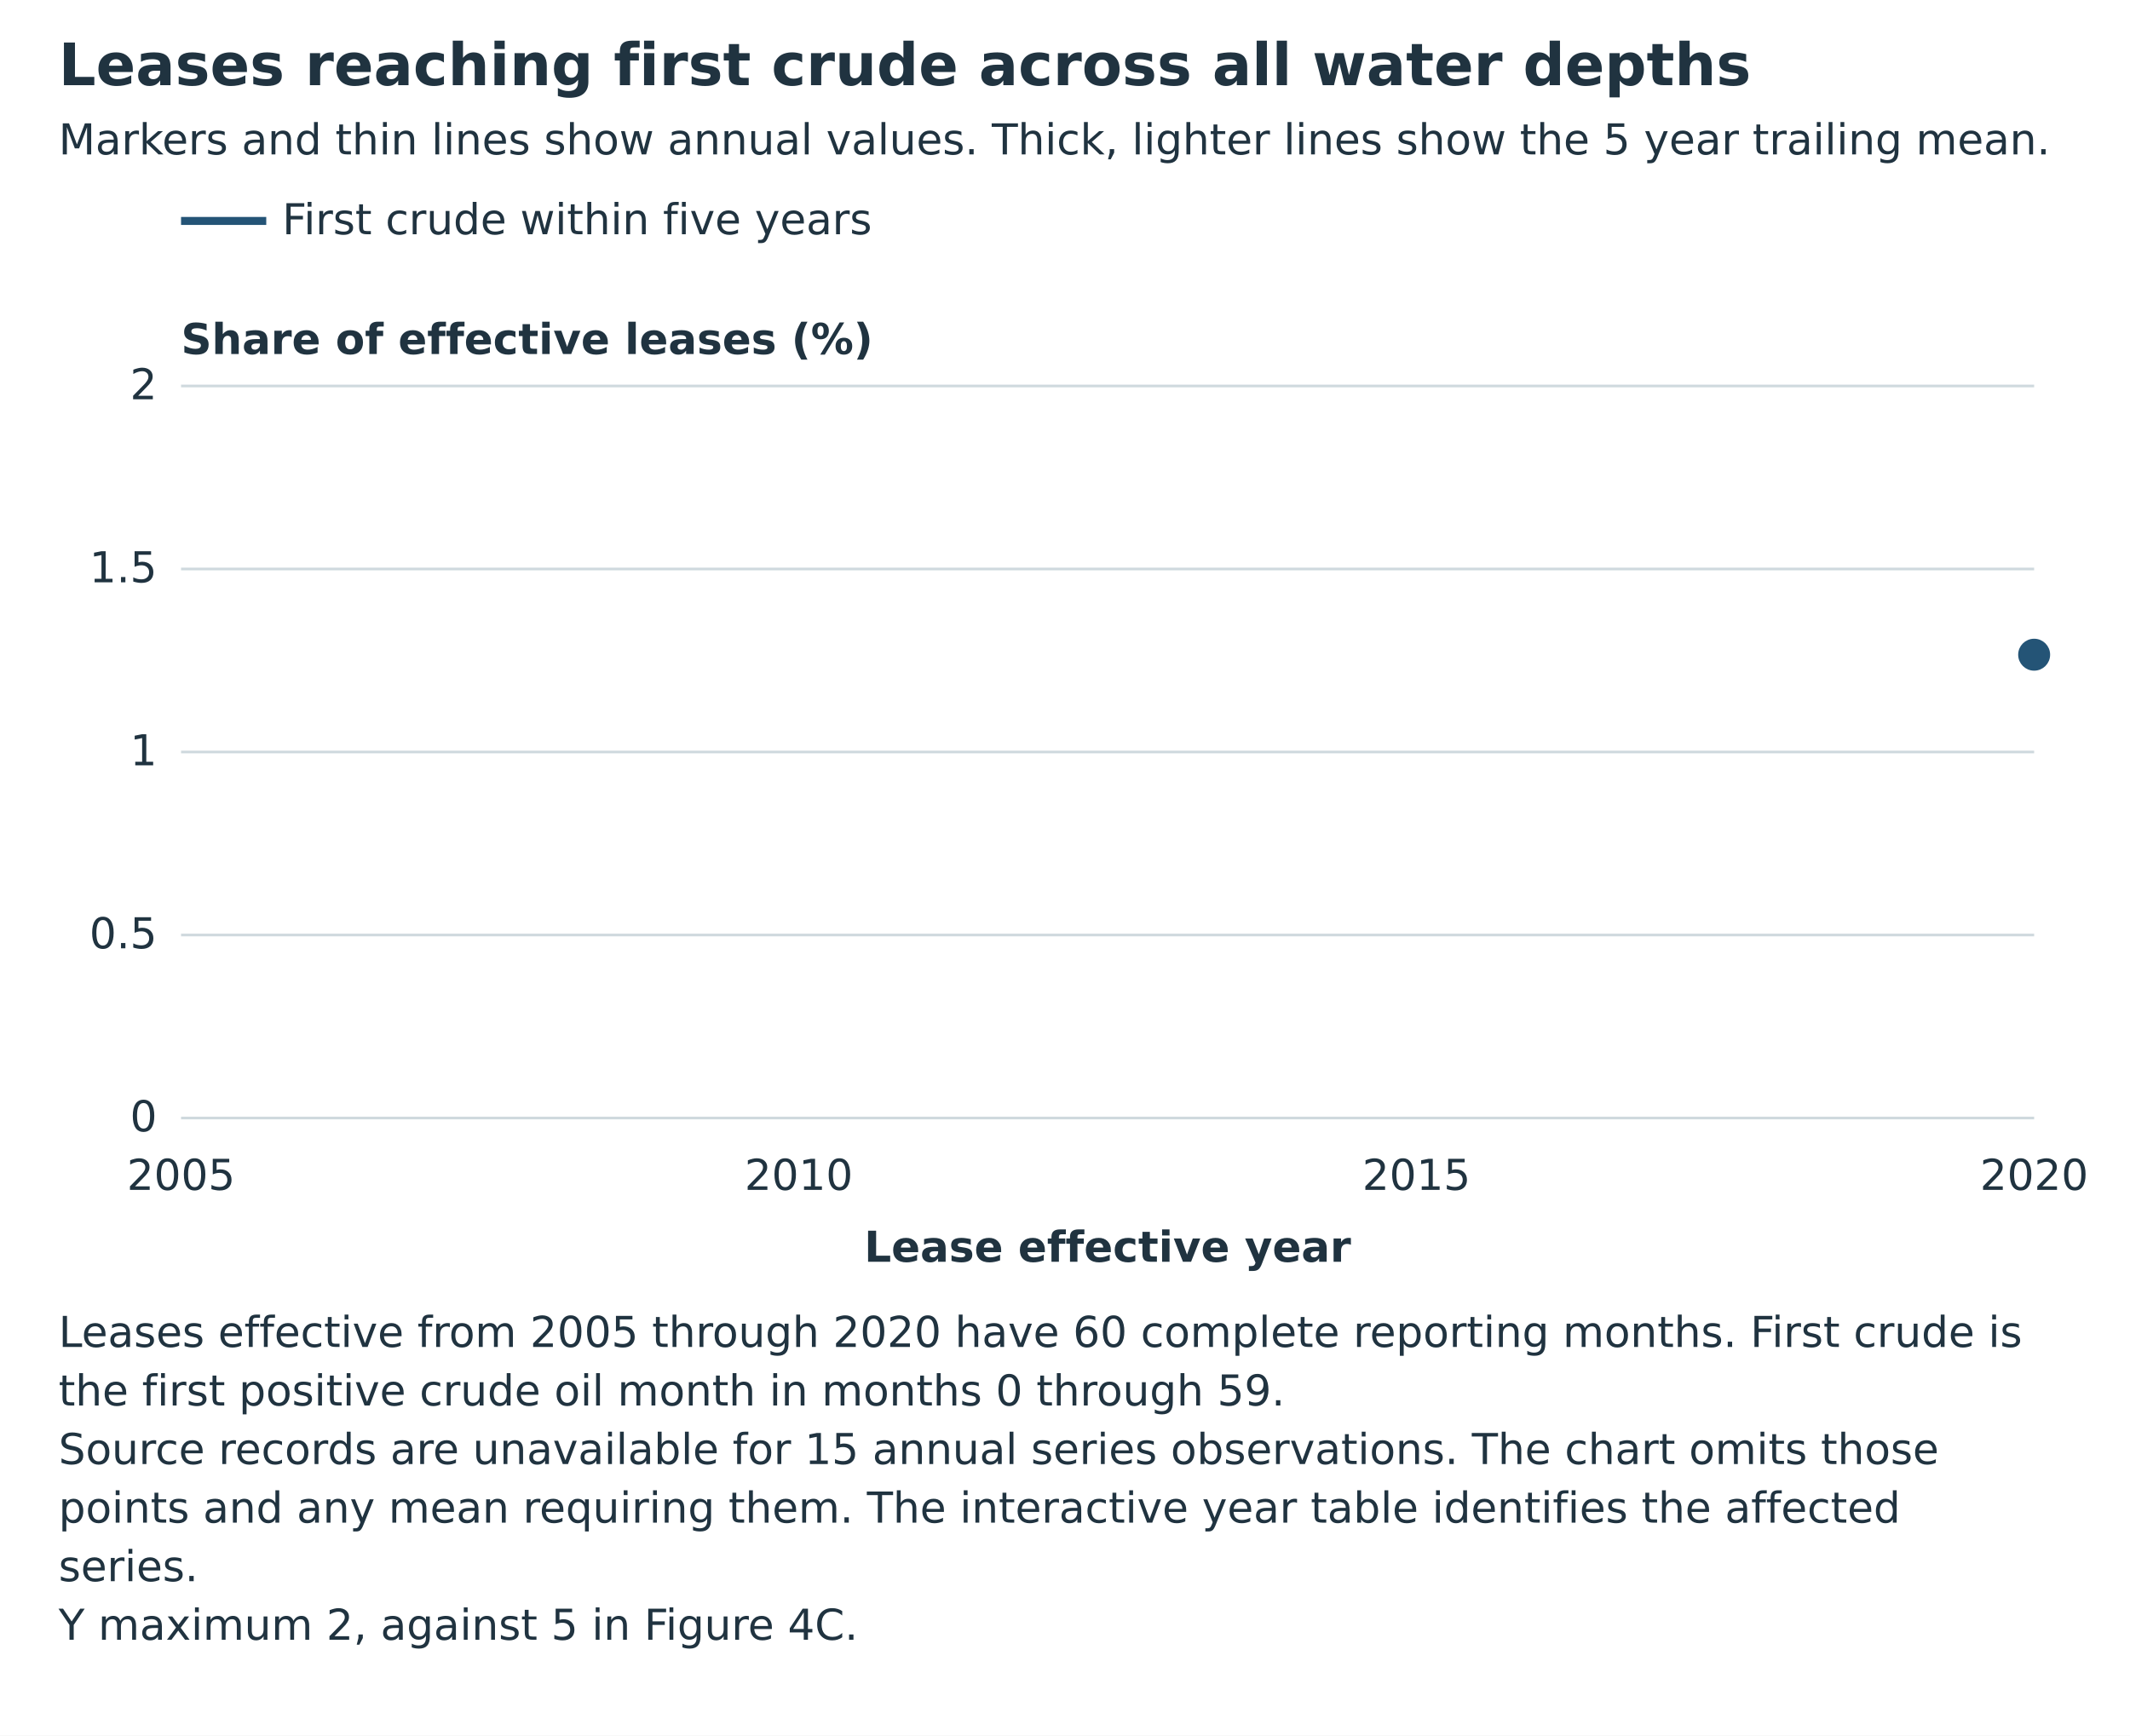
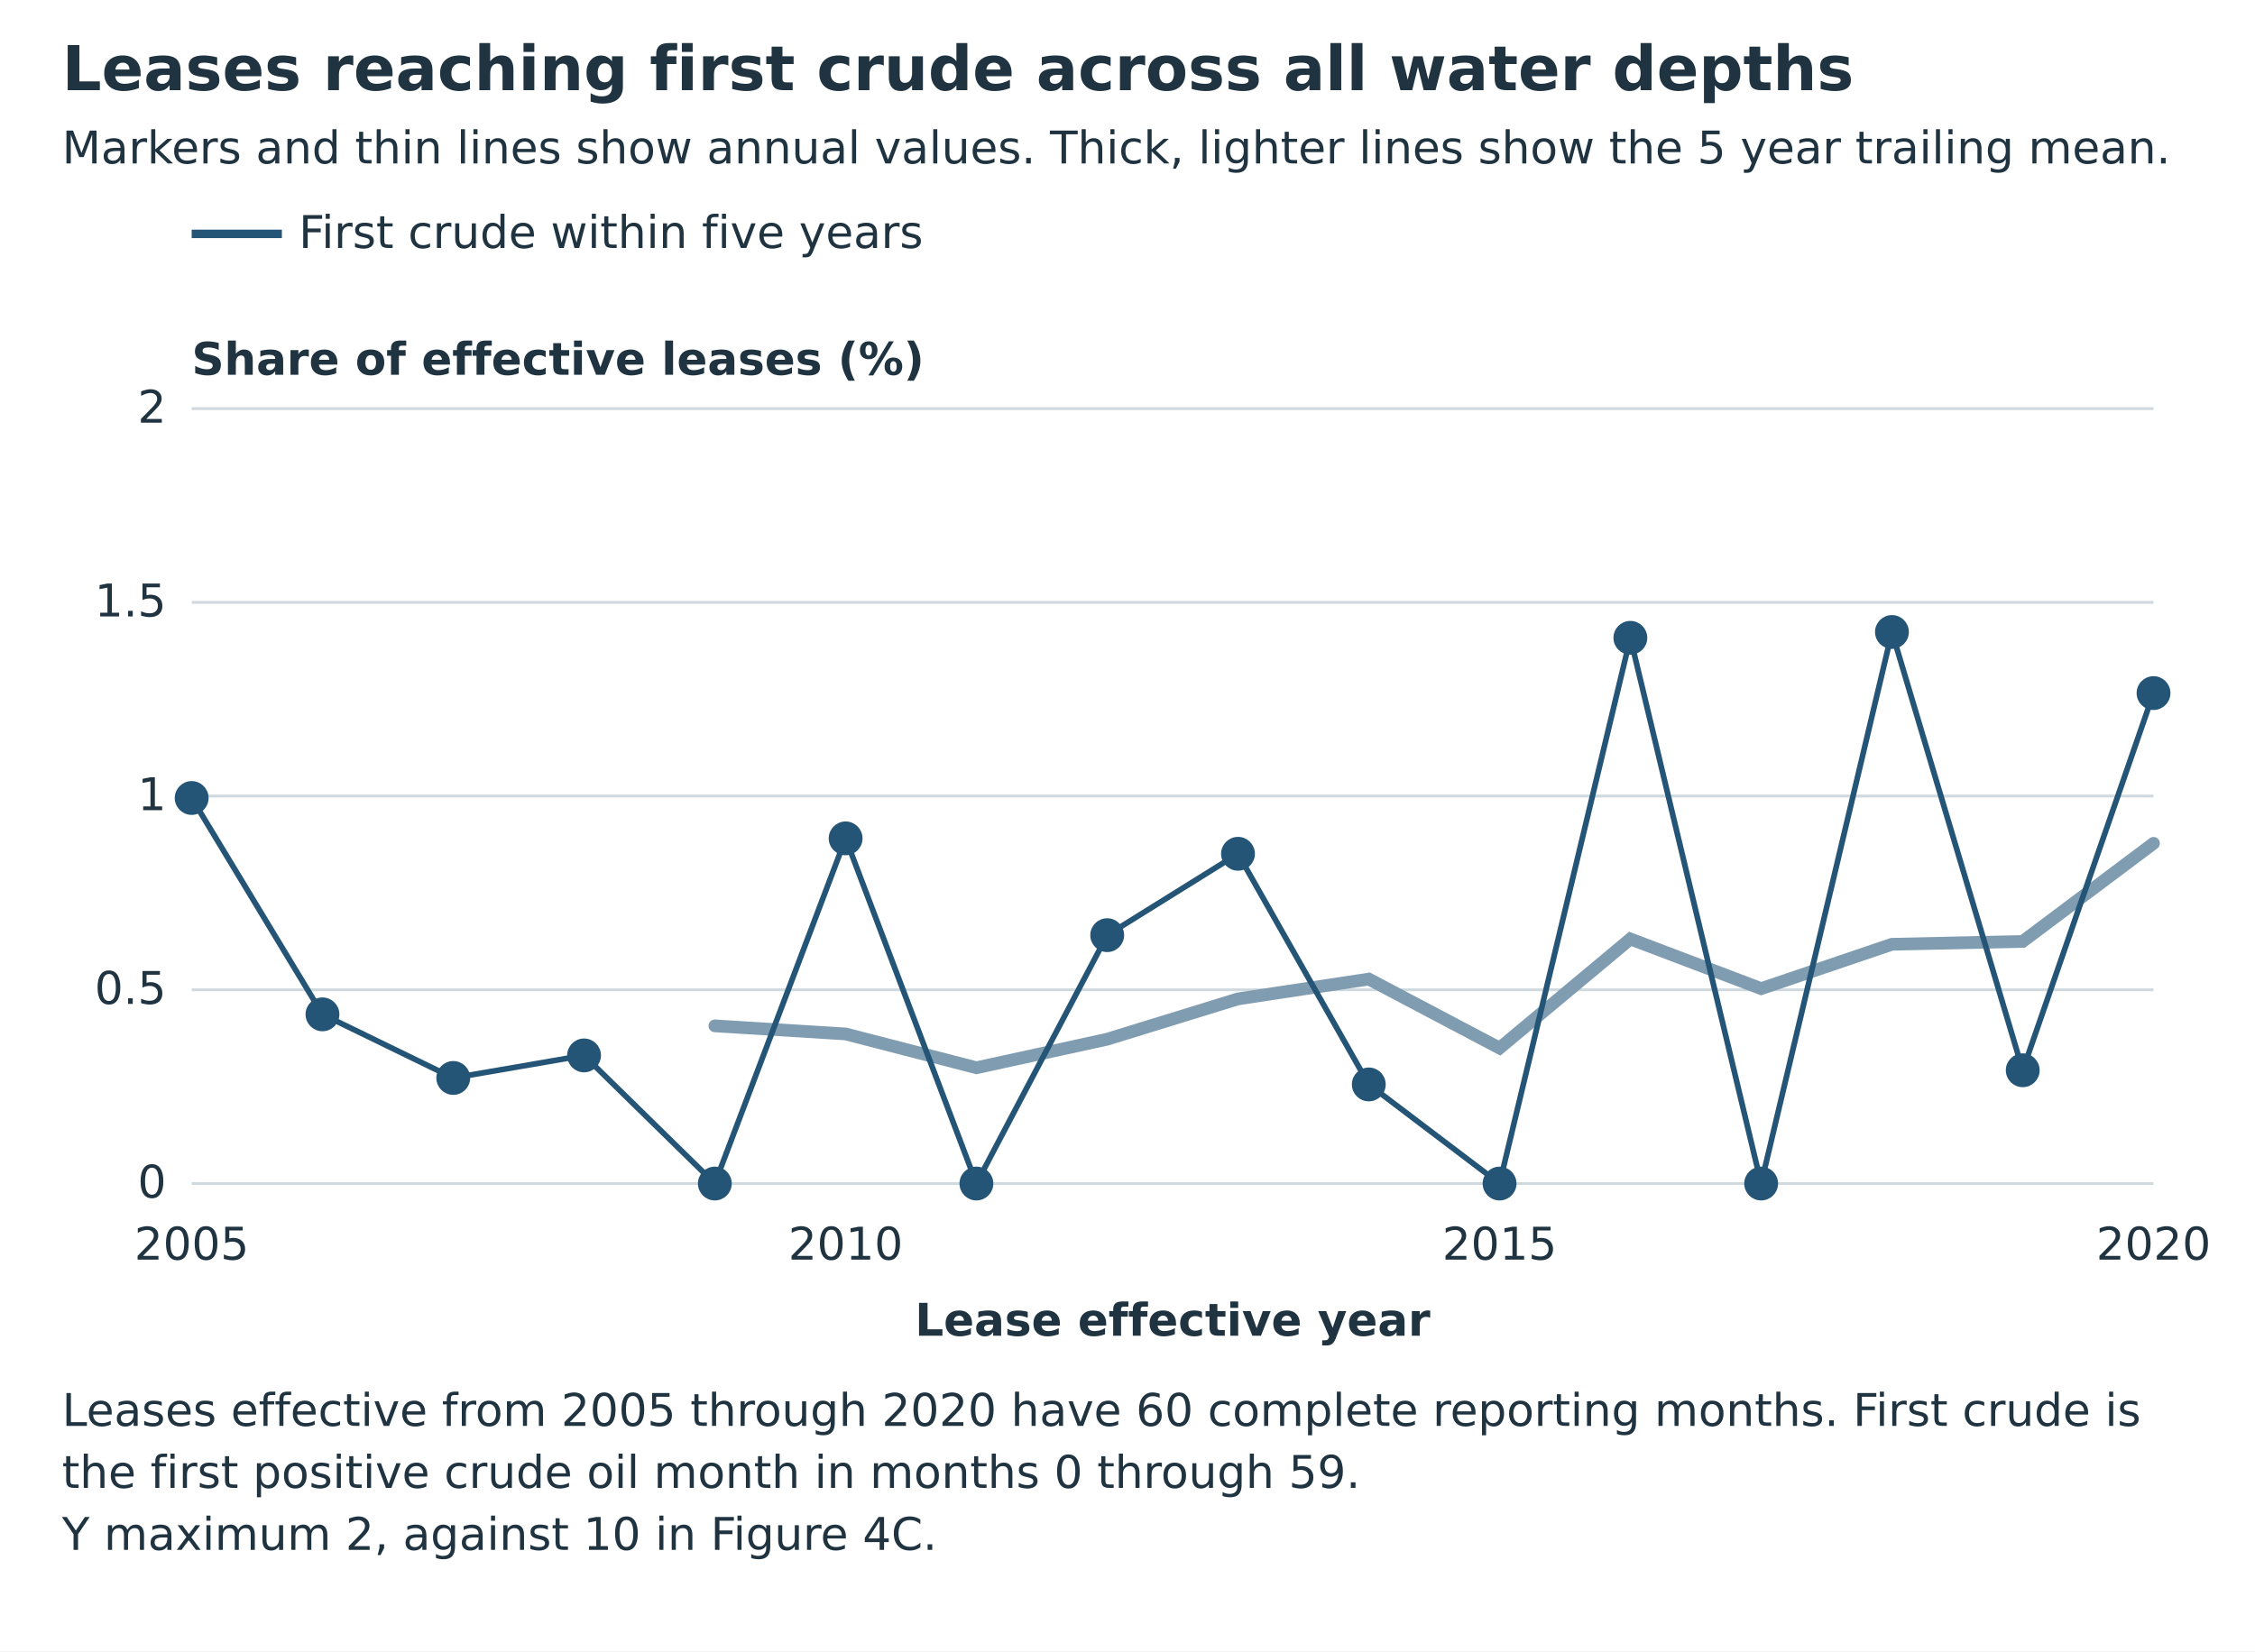
- <svg xmlns="http://www.w3.org/2000/svg" role="img" aria-label="Leases reaching first crude across all water depths" font-family="'DejaVu Sans','Segoe UI',Arial,sans-serif" font-size="16" fill="#203340" width="800" height="652" viewBox="0 0 800 652">
-   <rect width="800" height="652" fill="white" />
+ <svg xmlns="http://www.w3.org/2000/svg" role="img" aria-label="Leases reaching first crude across all water depths" font-family="'DejaVu Sans','Segoe UI',Arial,sans-serif" font-size="16" fill="#203340" width="800" height="586" viewBox="0 0 800 586">
+   <rect width="800" height="586" fill="white" />
  <text x="22" y="32" font-size="22" font-weight="bold">Leases reaching first crude across all water depths</text>
  <text x="22" y="58">Markers and thin lines show annual values. Thick, lighter lines show the 5 year trailing mean.</text>
  <g data-legend="0">
    <rect x="62" y="70" height="27" width="316" fill="white" />
    <line x1="68" y1="83" x2="100" y2="83" stroke="#245476" stroke-width="3" />
    <text x="106" y="88">First crude within five years</text>
  </g>
  <text x="68" y="133" font-weight="bold">Share of effective leases (%)</text>
  <line x1="68" x2="764" y1="420.0" y2="420.0" stroke="#cfd9de" />
  <text x="59" y="425.0" text-anchor="end">0</text>
  <line x1="68" x2="764" y1="351.25" y2="351.25" stroke="#cfd9de" />
  <text x="59" y="356.25" text-anchor="end">0.5</text>
  <line x1="68" x2="764" y1="282.5" y2="282.5" stroke="#cfd9de" />
  <text x="59" y="287.5" text-anchor="end">1</text>
  <line x1="68" x2="764" y1="213.75" y2="213.75" stroke="#cfd9de" />
  <text x="59" y="218.75" text-anchor="end">1.5</text>
  <line x1="68" x2="764" y1="145.0" y2="145.0" stroke="#cfd9de" />
  <text x="59" y="150.0" text-anchor="end">2</text>
  <text x="68.0" y="447" text-anchor="middle">2005</text>
  <text x="300.0" y="447" text-anchor="middle">2010</text>
  <text x="532.0" y="447" text-anchor="middle">2015</text>
  <text x="764.0" y="447" text-anchor="middle">2020</text>
  <text x="416.0" y="474" text-anchor="middle" font-weight="bold">Lease effective year</text>
  <g data-series="0" data-label="First crude within five years">
-     <path d="M764.00,245.95l0,0" fill="none" stroke="#245476" stroke-width="2" stroke-linecap="round" class="annual" />
+     <path d="M253.60,364.04l0,0 L300.00,366.91 L346.40,378.91 L392.80,368.78 L439.20,354.47 L485.60,347.44 L532.00,371.93 L578.40,333.20 L624.80,350.83 L671.20,335.09 L717.60,334.08 L764.00,299.27" fill="none" stroke="#809cb0" stroke-width="4.5" stroke-linecap="round" class="trend" />
+     <path d="M68.00,283.18l0,0 L114.40,359.96 L160.80,382.53 L207.20,374.53 L253.60,420.00 L300.00,297.51 L346.40,420.00 L392.80,331.86 L439.20,302.98 L485.60,384.83 L532.00,420.00 L578.40,226.34 L624.80,420.00 L671.20,224.27 L717.60,379.80 L764.00,245.95" fill="none" stroke="#245476" stroke-width="2" stroke-linecap="round" class="annual" />
+     <circle cx="68.00" cy="283.18" r="5" stroke="#245476" stroke-width="2" fill="#245476" data-year="2005" />
+     <circle cx="114.40" cy="359.96" r="5" stroke="#245476" stroke-width="2" fill="#245476" data-year="2006" />
+     <circle cx="160.80" cy="382.53" r="5" stroke="#245476" stroke-width="2" fill="#245476" data-year="2007" />
+     <circle cx="207.20" cy="374.53" r="5" stroke="#245476" stroke-width="2" fill="#245476" data-year="2008" />
+     <circle cx="253.60" cy="420.00" r="5" stroke="#245476" stroke-width="2" fill="#245476" data-year="2009" />
+     <circle cx="300.00" cy="297.51" r="5" stroke="#245476" stroke-width="2" fill="#245476" data-year="2010" />
+     <circle cx="346.40" cy="420.00" r="5" stroke="#245476" stroke-width="2" fill="#245476" data-year="2011" />
+     <circle cx="392.80" cy="331.86" r="5" stroke="#245476" stroke-width="2" fill="#245476" data-year="2012" />
+     <circle cx="439.20" cy="302.98" r="5" stroke="#245476" stroke-width="2" fill="#245476" data-year="2013" />
+     <circle cx="485.60" cy="384.83" r="5" stroke="#245476" stroke-width="2" fill="#245476" data-year="2014" />
+     <circle cx="532.00" cy="420.00" r="5" stroke="#245476" stroke-width="2" fill="#245476" data-year="2015" />
+     <circle cx="578.40" cy="226.34" r="5" stroke="#245476" stroke-width="2" fill="#245476" data-year="2016" />
+     <circle cx="624.80" cy="420.00" r="5" stroke="#245476" stroke-width="2" fill="#245476" data-year="2017" />
+     <circle cx="671.20" cy="224.27" r="5" stroke="#245476" stroke-width="2" fill="#245476" data-year="2018" />
+     <circle cx="717.60" cy="379.80" r="5" stroke="#245476" stroke-width="2" fill="#245476" data-year="2019" />
    <circle cx="764.00" cy="245.95" r="5" stroke="#245476" stroke-width="2" fill="#245476" data-year="2020" />
  </g>
  <text x="22" y="506">Leases effective from 2005 through 2020 have 60 complete reporting months. First crude is</text>
  <text x="22" y="528">the first positive crude oil month in months 0 through 59.</text>
-   <text x="22" y="550">Source records are unavailable for 15 annual series observations. The chart omits those</text>
-   <text x="22" y="572">points and any mean requiring them. The interactive year table identifies the affected</text>
-   <text x="22" y="594">series.</text>
-   <text x="22" y="616">Y maximum 2, against 5 in Figure 4C.</text>
+   <text x="22" y="550">Y maximum 2, against 10 in Figure 4C.</text>
</svg>
